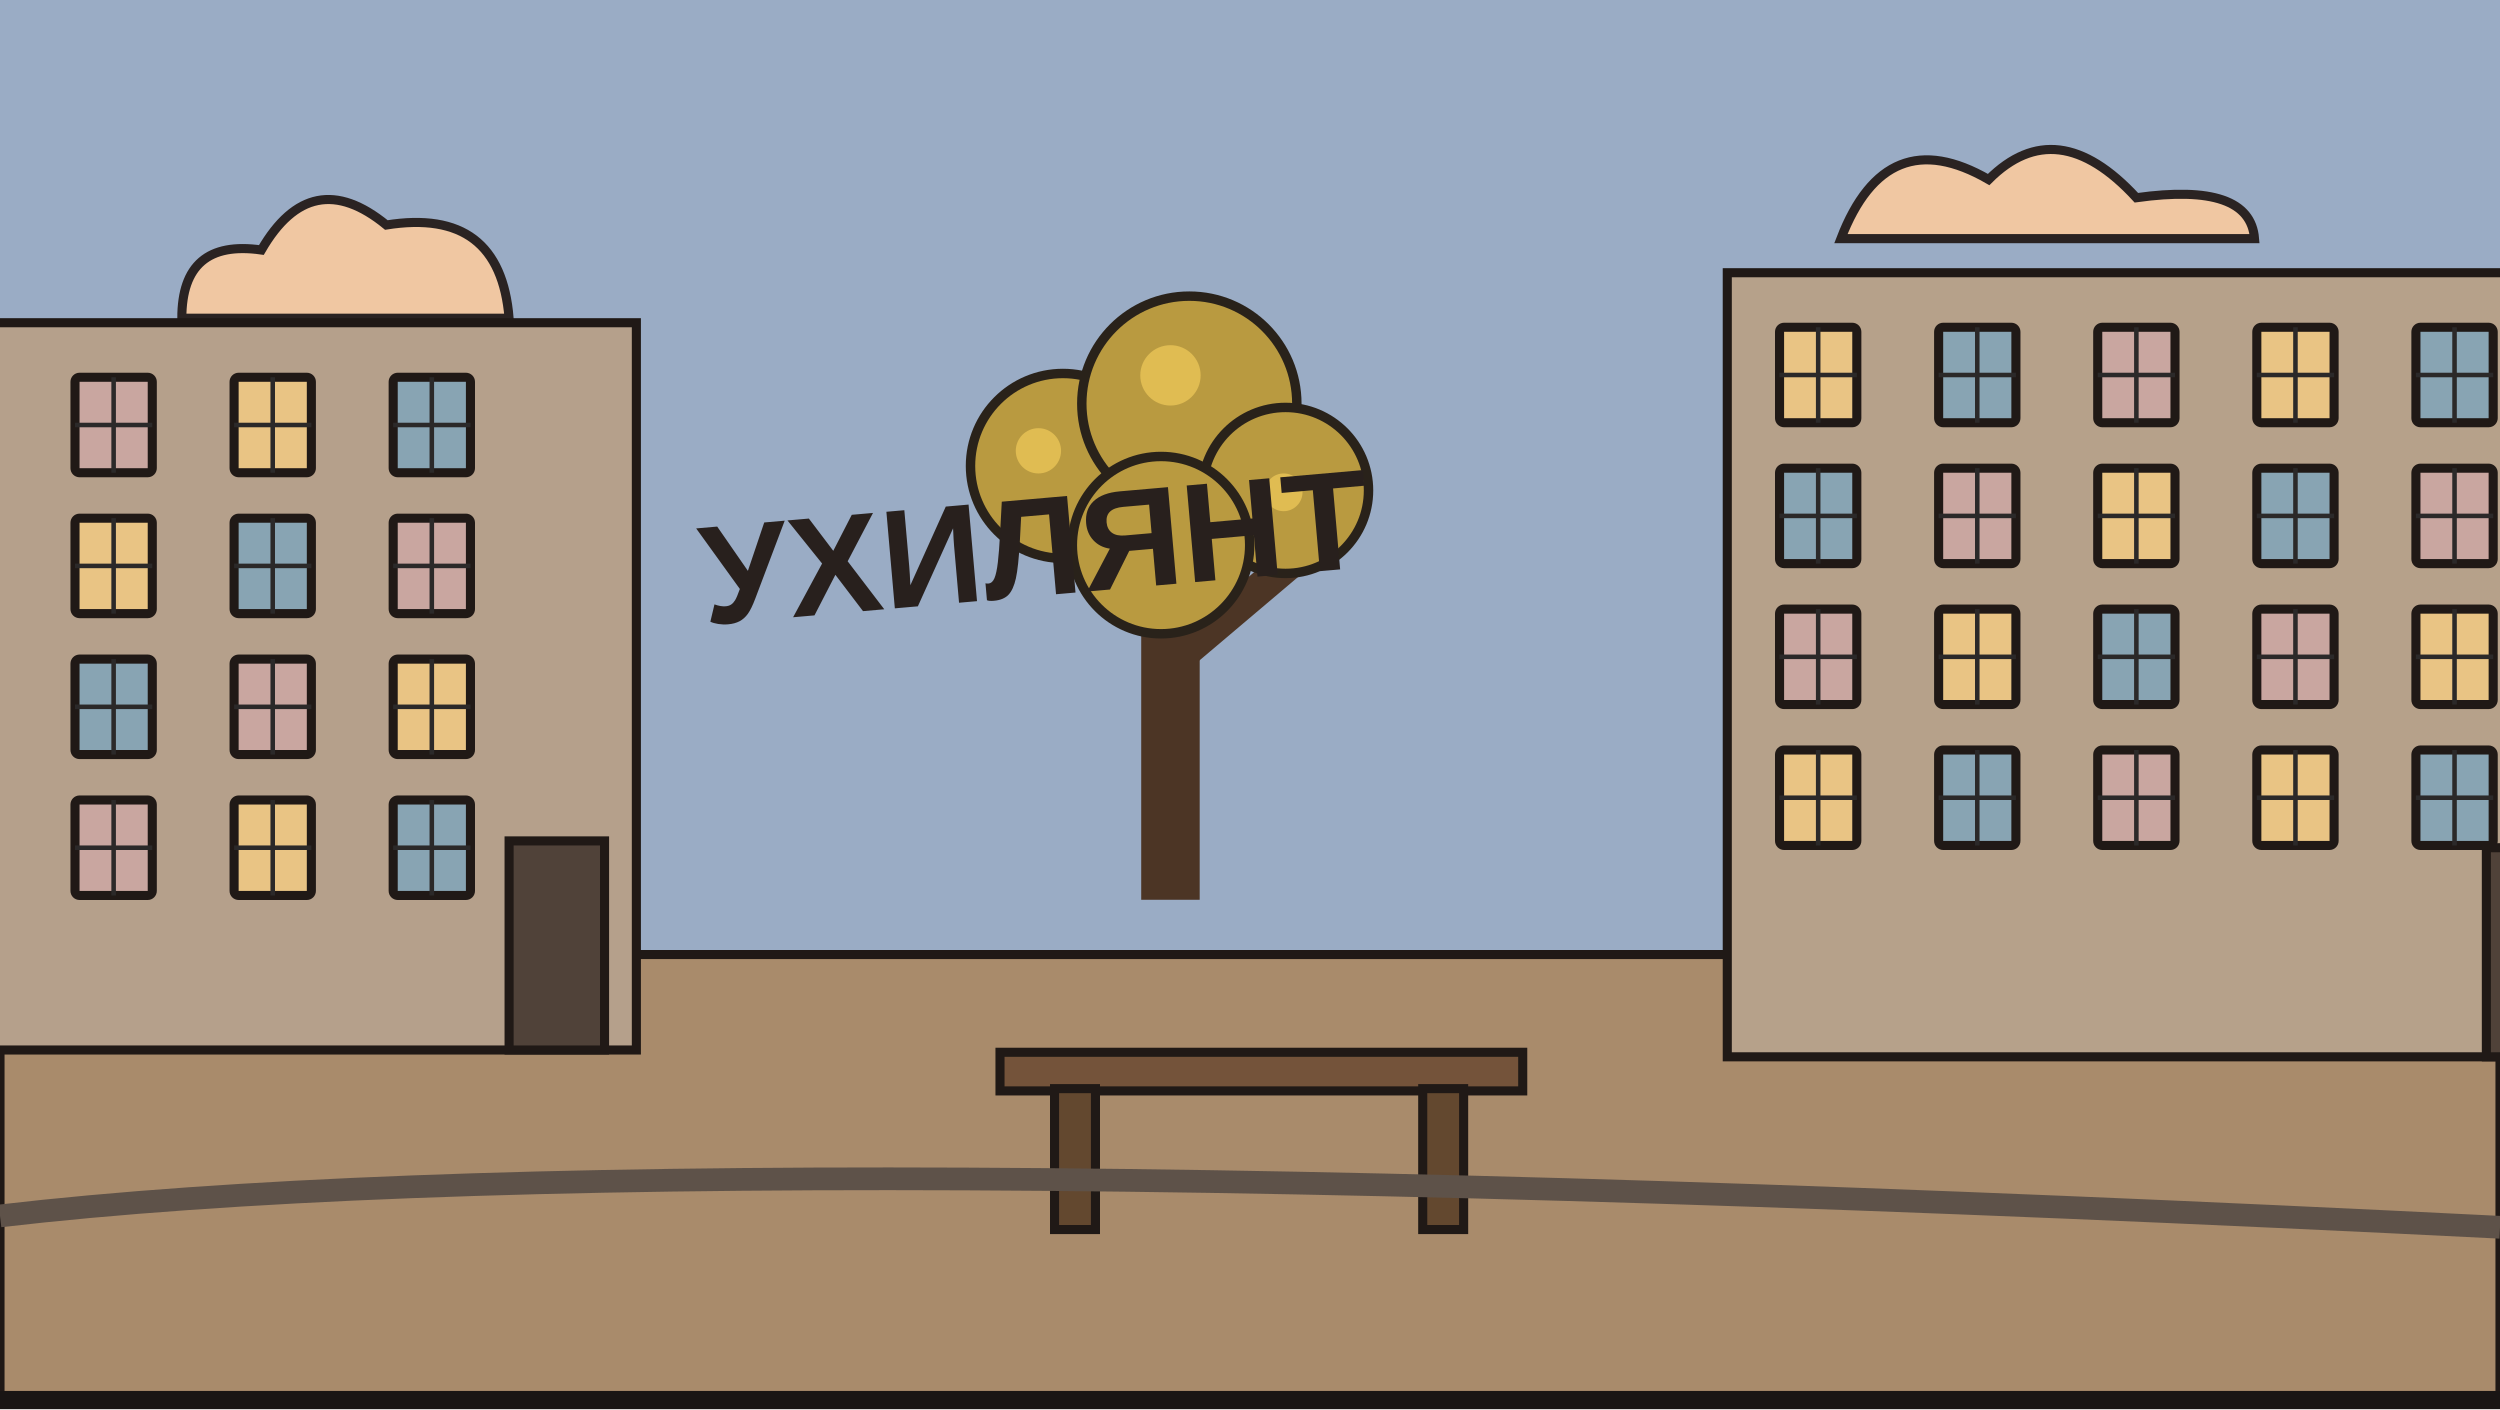
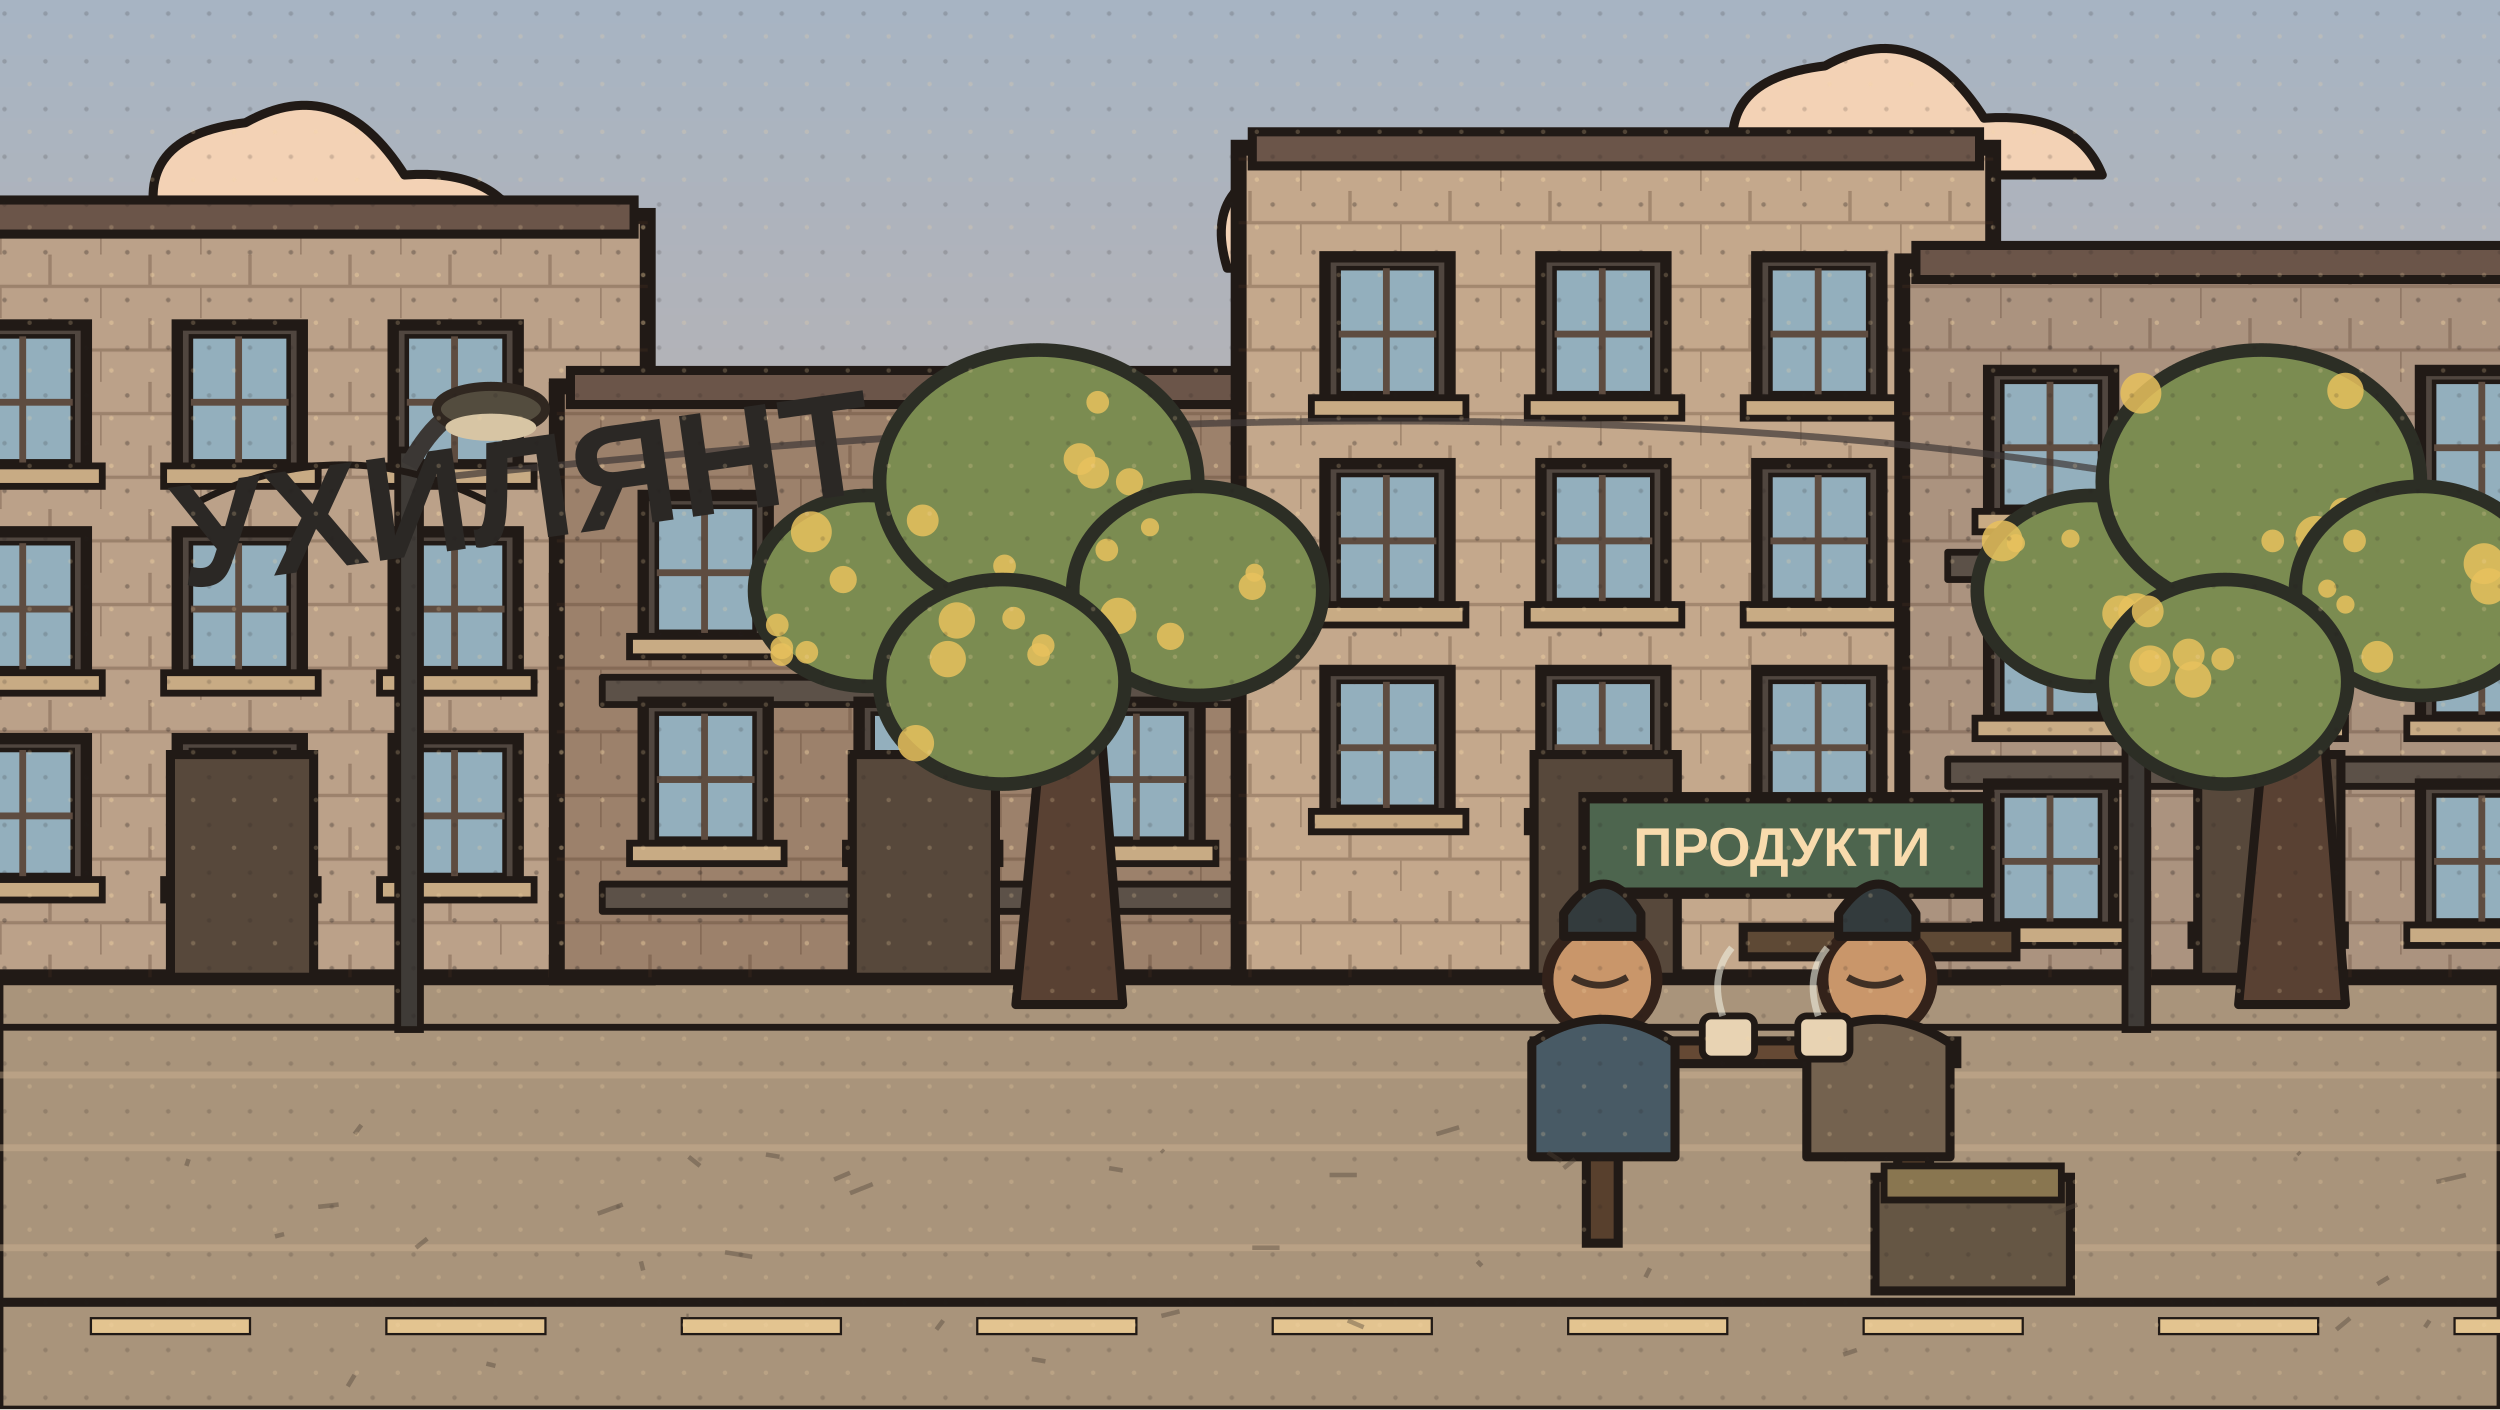
<svg xmlns="http://www.w3.org/2000/svg" viewBox="0 0 1100 620" preserveAspectRatio="xMidYMid slice">
-   <rect width="1100" height="620" fill="#9aacc5" />
-   <g fill="#f0c7a2" stroke="#2a2322" stroke-width="4">
-     <path d="M80 140q0-35 35-30q22-38 55-11q50-8 54 41z" />
-     <path d="M810 105q20-52 65-26q30-30 65 8q50-7 52 18z" />
+   <defs>
+     <linearGradient id="sky" x2="0" y2="1">
+       <stop stop-color="#a7b4c3" />
+       <stop offset="1" stop-color="#d3b098" />
+     </linearGradient>
+     <pattern id="brick" width="44" height="28" patternUnits="userSpaceOnUse">
+       <path d="M0 14H44M22 0V14M0 14V28" fill="none" stroke="#4c3022" stroke-width="1.5" stroke-opacity=".27" />
+     </pattern>
+     <pattern id="grain" width="18" height="21" patternUnits="userSpaceOnUse">
+       <circle cx="2" cy="6" r="1" fill="#261e1b" opacity=".17" />
+       <circle cx="13" cy="16" r="1" fill="#f4d6a6" opacity=".22" />
+     </pattern>
+   </defs>
+   <rect x="0" y="0" width="1100" height="620" rx="0" fill="url(#sky)" stroke="#211a16" stroke-width="0" />
+   <g transform="translate(110 82) scale(1)">
+     <path d="M-40 20q-13-42 38-48 41-23 70 23 41-3 52 25Z" fill="#f3d2b5" stroke="#211a16" stroke-width="4" stroke-linejoin="round" />
  </g>
-   <rect x="0" y="420" width="1100" height="200" fill="#a98b6b" stroke="#201916" stroke-width="4" />
-   <rect x="-60" y="142" width="340" height="320" fill="#b5a08b" stroke="#201916" stroke-width="4" />
-   <rect x="-37" y="166" width="34" height="42" fill="#88a4b3" stroke="#201916" stroke-width="4" rx="2" />
-   <path d="M-20 166v42 M-37 187h34" stroke="#2b2929" stroke-width="2" />
-   <rect x="33" y="166" width="34" height="42" fill="#c9a6a0" stroke="#201916" stroke-width="4" rx="2" />
-   <path d="M50 166v42 M33 187h34" stroke="#2b2929" stroke-width="2" />
-   <rect x="103" y="166" width="34" height="42" fill="#e9c484" stroke="#201916" stroke-width="4" rx="2" />
-   <path d="M120 166v42 M103 187h34" stroke="#2b2929" stroke-width="2" />
-   <rect x="173" y="166" width="34" height="42" fill="#88a4b3" stroke="#201916" stroke-width="4" rx="2" />
-   <path d="M190 166v42 M173 187h34" stroke="#2b2929" stroke-width="2" />
-   <rect x="-37" y="228" width="34" height="42" fill="#c9a6a0" stroke="#201916" stroke-width="4" rx="2" />
-   <path d="M-20 228v42 M-37 249h34" stroke="#2b2929" stroke-width="2" />
-   <rect x="33" y="228" width="34" height="42" fill="#e9c484" stroke="#201916" stroke-width="4" rx="2" />
-   <path d="M50 228v42 M33 249h34" stroke="#2b2929" stroke-width="2" />
-   <rect x="103" y="228" width="34" height="42" fill="#88a4b3" stroke="#201916" stroke-width="4" rx="2" />
-   <path d="M120 228v42 M103 249h34" stroke="#2b2929" stroke-width="2" />
-   <rect x="173" y="228" width="34" height="42" fill="#c9a6a0" stroke="#201916" stroke-width="4" rx="2" />
-   <path d="M190 228v42 M173 249h34" stroke="#2b2929" stroke-width="2" />
-   <rect x="-37" y="290" width="34" height="42" fill="#e9c484" stroke="#201916" stroke-width="4" rx="2" />
-   <path d="M-20 290v42 M-37 311h34" stroke="#2b2929" stroke-width="2" />
-   <rect x="33" y="290" width="34" height="42" fill="#88a4b3" stroke="#201916" stroke-width="4" rx="2" />
-   <path d="M50 290v42 M33 311h34" stroke="#2b2929" stroke-width="2" />
-   <rect x="103" y="290" width="34" height="42" fill="#c9a6a0" stroke="#201916" stroke-width="4" rx="2" />
-   <path d="M120 290v42 M103 311h34" stroke="#2b2929" stroke-width="2" />
-   <rect x="173" y="290" width="34" height="42" fill="#e9c484" stroke="#201916" stroke-width="4" rx="2" />
-   <path d="M190 290v42 M173 311h34" stroke="#2b2929" stroke-width="2" />
-   <rect x="-37" y="352" width="34" height="42" fill="#88a4b3" stroke="#201916" stroke-width="4" rx="2" />
-   <path d="M-20 352v42 M-37 373h34" stroke="#2b2929" stroke-width="2" />
-   <rect x="33" y="352" width="34" height="42" fill="#c9a6a0" stroke="#201916" stroke-width="4" rx="2" />
-   <path d="M50 352v42 M33 373h34" stroke="#2b2929" stroke-width="2" />
-   <rect x="103" y="352" width="34" height="42" fill="#e9c484" stroke="#201916" stroke-width="4" rx="2" />
-   <path d="M120 352v42 M103 373h34" stroke="#2b2929" stroke-width="2" />
-   <rect x="173" y="352" width="34" height="42" fill="#88a4b3" stroke="#201916" stroke-width="4" rx="2" />
-   <path d="M190 352v42 M173 373h34" stroke="#2b2929" stroke-width="2" />
-   <rect x="224" y="370" width="42" height="92" fill="#504239" stroke="#201916" stroke-width="4" />
-   <rect x="760" y="120" width="390" height="345" fill="#b6a18a" stroke="#201916" stroke-width="4" />
-   <rect x="783" y="144" width="34" height="42" fill="#e9c484" stroke="#201916" stroke-width="4" rx="2" />
-   <path d="M800 144v42 M783 165h34" stroke="#2b2929" stroke-width="2" />
-   <rect x="853" y="144" width="34" height="42" fill="#88a4b3" stroke="#201916" stroke-width="4" rx="2" />
-   <path d="M870 144v42 M853 165h34" stroke="#2b2929" stroke-width="2" />
-   <rect x="923" y="144" width="34" height="42" fill="#c9a6a0" stroke="#201916" stroke-width="4" rx="2" />
-   <path d="M940 144v42 M923 165h34" stroke="#2b2929" stroke-width="2" />
-   <rect x="993" y="144" width="34" height="42" fill="#e9c484" stroke="#201916" stroke-width="4" rx="2" />
-   <path d="M1010 144v42 M993 165h34" stroke="#2b2929" stroke-width="2" />
-   <rect x="1063" y="144" width="34" height="42" fill="#88a4b3" stroke="#201916" stroke-width="4" rx="2" />
-   <path d="M1080 144v42 M1063 165h34" stroke="#2b2929" stroke-width="2" />
-   <rect x="783" y="206" width="34" height="42" fill="#88a4b3" stroke="#201916" stroke-width="4" rx="2" />
-   <path d="M800 206v42 M783 227h34" stroke="#2b2929" stroke-width="2" />
-   <rect x="853" y="206" width="34" height="42" fill="#c9a6a0" stroke="#201916" stroke-width="4" rx="2" />
-   <path d="M870 206v42 M853 227h34" stroke="#2b2929" stroke-width="2" />
-   <rect x="923" y="206" width="34" height="42" fill="#e9c484" stroke="#201916" stroke-width="4" rx="2" />
-   <path d="M940 206v42 M923 227h34" stroke="#2b2929" stroke-width="2" />
-   <rect x="993" y="206" width="34" height="42" fill="#88a4b3" stroke="#201916" stroke-width="4" rx="2" />
-   <path d="M1010 206v42 M993 227h34" stroke="#2b2929" stroke-width="2" />
-   <rect x="1063" y="206" width="34" height="42" fill="#c9a6a0" stroke="#201916" stroke-width="4" rx="2" />
-   <path d="M1080 206v42 M1063 227h34" stroke="#2b2929" stroke-width="2" />
-   <rect x="783" y="268" width="34" height="42" fill="#c9a6a0" stroke="#201916" stroke-width="4" rx="2" />
-   <path d="M800 268v42 M783 289h34" stroke="#2b2929" stroke-width="2" />
-   <rect x="853" y="268" width="34" height="42" fill="#e9c484" stroke="#201916" stroke-width="4" rx="2" />
-   <path d="M870 268v42 M853 289h34" stroke="#2b2929" stroke-width="2" />
-   <rect x="923" y="268" width="34" height="42" fill="#88a4b3" stroke="#201916" stroke-width="4" rx="2" />
-   <path d="M940 268v42 M923 289h34" stroke="#2b2929" stroke-width="2" />
-   <rect x="993" y="268" width="34" height="42" fill="#c9a6a0" stroke="#201916" stroke-width="4" rx="2" />
-   <path d="M1010 268v42 M993 289h34" stroke="#2b2929" stroke-width="2" />
-   <rect x="1063" y="268" width="34" height="42" fill="#e9c484" stroke="#201916" stroke-width="4" rx="2" />
-   <path d="M1080 268v42 M1063 289h34" stroke="#2b2929" stroke-width="2" />
-   <rect x="783" y="330" width="34" height="42" fill="#e9c484" stroke="#201916" stroke-width="4" rx="2" />
-   <path d="M800 330v42 M783 351h34" stroke="#2b2929" stroke-width="2" />
-   <rect x="853" y="330" width="34" height="42" fill="#88a4b3" stroke="#201916" stroke-width="4" rx="2" />
-   <path d="M870 330v42 M853 351h34" stroke="#2b2929" stroke-width="2" />
-   <rect x="923" y="330" width="34" height="42" fill="#c9a6a0" stroke="#201916" stroke-width="4" rx="2" />
-   <path d="M940 330v42 M923 351h34" stroke="#2b2929" stroke-width="2" />
-   <rect x="993" y="330" width="34" height="42" fill="#e9c484" stroke="#201916" stroke-width="4" rx="2" />
-   <path d="M1010 330v42 M993 351h34" stroke="#2b2929" stroke-width="2" />
-   <rect x="1063" y="330" width="34" height="42" fill="#88a4b3" stroke="#201916" stroke-width="4" rx="2" />
-   <path d="M1080 330v42 M1063 351h34" stroke="#2b2929" stroke-width="2" />
-   <rect x="1094" y="373" width="42" height="92" fill="#504239" stroke="#201916" stroke-width="4" />
-   <g transform="translate(515 205) scale(0.83)">
-     <path d="M0 0v230" stroke="#4c3525" stroke-width="31" />
-     <path d="M0 80l-60 -40 M0 105l65 -55" stroke="#4c3525" stroke-width="17" />
-     <g fill="#b99a40" stroke="#29221a" stroke-width="5">
-       <circle cx="-57" cy="0" r="49" />
-       <circle cx="10" cy="-33" r="57" />
-       <circle cx="61" cy="13" r="44" />
-       <circle cx="-5" cy="42" r="47" />
-     </g>
-     <g fill="#e0bc52">
-       <circle cx="-70" cy="-8" r="12" />
-       <circle cx="0" cy="-48" r="16" />
-       <circle cx="60" cy="14" r="10" />
-     </g>
+   <g transform="translate(805 57) scale(1)">
+     <path d="M-40 20q-13-42 38-48 41-23 70 23 41-3 52 25Z" fill="#f3d2b5" stroke="#211a16" stroke-width="4" stroke-linejoin="round" />
  </g>
-   <rect x="440" y="463" width="230" height="17" fill="#74533a" stroke="#201916" stroke-width="4" />
-   <rect x="464" y="479" width="18" height="62" fill="#63482f" stroke="#201916" stroke-width="4" />
-   <rect x="626" y="479" width="18" height="62" fill="#63482f" stroke="#201916" stroke-width="4" />
-   <path d="M0 535Q300 500 1100 540" stroke="#5e5249" stroke-width="10" fill="none" />
-   <text x="310" y="275" font-family="Arial" font-size="62" font-weight="900" fill="#28201d" transform="rotate(-5 310 275)">УХИЛЯНТ</text>
-   <path d="M0 618H1100" stroke="#191514" stroke-width="12" />
+   <g transform="translate(580 98) scale(1)">
+     <path d="M-40 20q-13-42 38-48 41-23 70 23 41-3 52 25Z" fill="#f3d2b5" stroke="#211a16" stroke-width="4" stroke-linejoin="round" />
+   </g>
+   <path d="M0 426H1100V620H0Z" fill="#a9947b" stroke="#211a16" stroke-width="3" stroke-linejoin="round" />
+   <rect x="-55" y="95" width="340" height="335" rx="0" fill="#bba189" stroke="#211a16" stroke-width="7" />
+   <rect x="-55" y="95" width="340" height="335" rx="0" fill="url(#brick)" stroke="#211a16" stroke-width="0" />
+   <rect x="-55" y="95" width="340" height="335" rx="0" fill="url(#grain)" stroke="#211a16" stroke-width="0" />
+   <rect x="-49" y="88" width="328" height="15" rx="0" fill="#6b5549" stroke="#211a16" stroke-width="4" />
+   <rect x="-17" y="143" width="55" height="67" rx="0" fill="#50463f" stroke="#211a16" stroke-width="5" />
+   <rect x="-11" y="148" width="43" height="55" rx="0" fill="#93afbd" stroke="#211a16" stroke-width="2" />
+   <path d="M10 148v56M-11 177h43" stroke="#5e4c40" stroke-width="3" />
+   <rect x="-23" y="205" width="68" height="9" rx="0" fill="#c8ab84" stroke="#211a16" stroke-width="3" />
+   <rect x="78" y="143" width="55" height="67" rx="0" fill="#50463f" stroke="#211a16" stroke-width="5" />
+   <rect x="84" y="148" width="43" height="55" rx="0" fill="#93afbd" stroke="#211a16" stroke-width="2" />
+   <path d="M105 148v56M84 177h43" stroke="#5e4c40" stroke-width="3" />
+   <rect x="72" y="205" width="68" height="9" rx="0" fill="#c8ab84" stroke="#211a16" stroke-width="3" />
+   <rect x="173" y="143" width="55" height="67" rx="0" fill="#50463f" stroke="#211a16" stroke-width="5" />
+   <rect x="179" y="148" width="43" height="55" rx="0" fill="#93afbd" stroke="#211a16" stroke-width="2" />
+   <path d="M200 148v56M179 177h43" stroke="#5e4c40" stroke-width="3" />
+   <rect x="167" y="205" width="68" height="9" rx="0" fill="#c8ab84" stroke="#211a16" stroke-width="3" />
+   <rect x="-17" y="234" width="55" height="67" rx="0" fill="#50463f" stroke="#211a16" stroke-width="5" />
+   <rect x="-11" y="239" width="43" height="55" rx="0" fill="#93afbd" stroke="#211a16" stroke-width="2" />
+   <path d="M10 239v56M-11 268h43" stroke="#5e4c40" stroke-width="3" />
+   <rect x="-23" y="296" width="68" height="9" rx="0" fill="#c8ab84" stroke="#211a16" stroke-width="3" />
+   <rect x="78" y="234" width="55" height="67" rx="0" fill="#50463f" stroke="#211a16" stroke-width="5" />
+   <rect x="84" y="239" width="43" height="55" rx="0" fill="#93afbd" stroke="#211a16" stroke-width="2" />
+   <path d="M105 239v56M84 268h43" stroke="#5e4c40" stroke-width="3" />
+   <rect x="72" y="296" width="68" height="9" rx="0" fill="#c8ab84" stroke="#211a16" stroke-width="3" />
+   <rect x="173" y="234" width="55" height="67" rx="0" fill="#50463f" stroke="#211a16" stroke-width="5" />
+   <rect x="179" y="239" width="43" height="55" rx="0" fill="#93afbd" stroke="#211a16" stroke-width="2" />
+   <path d="M200 239v56M179 268h43" stroke="#5e4c40" stroke-width="3" />
+   <rect x="167" y="296" width="68" height="9" rx="0" fill="#c8ab84" stroke="#211a16" stroke-width="3" />
+   <rect x="-17" y="325" width="55" height="67" rx="0" fill="#50463f" stroke="#211a16" stroke-width="5" />
+   <rect x="-11" y="330" width="43" height="55" rx="0" fill="#93afbd" stroke="#211a16" stroke-width="2" />
+   <path d="M10 330v56M-11 359h43" stroke="#5e4c40" stroke-width="3" />
+   <rect x="-23" y="387" width="68" height="9" rx="0" fill="#c8ab84" stroke="#211a16" stroke-width="3" />
+   <rect x="78" y="325" width="55" height="67" rx="0" fill="#50463f" stroke="#211a16" stroke-width="5" />
+   <rect x="84" y="330" width="43" height="55" rx="0" fill="#93afbd" stroke="#211a16" stroke-width="2" />
+   <path d="M105 330v56M84 359h43" stroke="#5e4c40" stroke-width="3" />
+   <rect x="72" y="387" width="68" height="9" rx="0" fill="#c8ab84" stroke="#211a16" stroke-width="3" />
+   <rect x="173" y="325" width="55" height="67" rx="0" fill="#50463f" stroke="#211a16" stroke-width="5" />
+   <rect x="179" y="330" width="43" height="55" rx="0" fill="#93afbd" stroke="#211a16" stroke-width="2" />
+   <path d="M200 330v56M179 359h43" stroke="#5e4c40" stroke-width="3" />
+   <rect x="167" y="387" width="68" height="9" rx="0" fill="#c8ab84" stroke="#211a16" stroke-width="3" />
+   <rect x="75" y="332" width="63" height="98" rx="0" fill="#57483b" stroke="#211a16" stroke-width="4" />
+   <rect x="245" y="170" width="345" height="260" rx="0" fill="#9c816b" stroke="#211a16" stroke-width="7" />
+   <rect x="245" y="170" width="345" height="260" rx="0" fill="url(#brick)" stroke="#211a16" stroke-width="0" />
+   <rect x="245" y="170" width="345" height="260" rx="0" fill="url(#grain)" stroke="#211a16" stroke-width="0" />
+   <rect x="251" y="163" width="333" height="15" rx="0" fill="#6b5549" stroke="#211a16" stroke-width="4" />
+   <rect x="283" y="218" width="55" height="67" rx="0" fill="#50463f" stroke="#211a16" stroke-width="5" />
+   <rect x="289" y="223" width="43" height="55" rx="0" fill="#93afbd" stroke="#211a16" stroke-width="2" />
+   <path d="M310 223v56M289 252h43" stroke="#5e4c40" stroke-width="3" />
+   <rect x="277" y="280" width="68" height="9" rx="0" fill="#c8ab84" stroke="#211a16" stroke-width="3" />
+   <rect x="378" y="218" width="55" height="67" rx="0" fill="#50463f" stroke="#211a16" stroke-width="5" />
+   <rect x="384" y="223" width="43" height="55" rx="0" fill="#93afbd" stroke="#211a16" stroke-width="2" />
+   <path d="M405 223v56M384 252h43" stroke="#5e4c40" stroke-width="3" />
+   <rect x="372" y="280" width="68" height="9" rx="0" fill="#c8ab84" stroke="#211a16" stroke-width="3" />
+   <rect x="473" y="218" width="55" height="67" rx="0" fill="#50463f" stroke="#211a16" stroke-width="5" />
+   <rect x="479" y="223" width="43" height="55" rx="0" fill="#93afbd" stroke="#211a16" stroke-width="2" />
+   <path d="M500 223v56M479 252h43" stroke="#5e4c40" stroke-width="3" />
+   <rect x="467" y="280" width="68" height="9" rx="0" fill="#c8ab84" stroke="#211a16" stroke-width="3" />
+   <path d="M265 298h310v12H265Z" fill="#5c5148" stroke="#211a16" stroke-width="3" stroke-linejoin="round" />
+   <rect x="283" y="309" width="55" height="67" rx="0" fill="#50463f" stroke="#211a16" stroke-width="5" />
+   <rect x="289" y="314" width="43" height="55" rx="0" fill="#93afbd" stroke="#211a16" stroke-width="2" />
+   <path d="M310 314v56M289 343h43" stroke="#5e4c40" stroke-width="3" />
+   <rect x="277" y="371" width="68" height="9" rx="0" fill="#c8ab84" stroke="#211a16" stroke-width="3" />
+   <rect x="378" y="309" width="55" height="67" rx="0" fill="#50463f" stroke="#211a16" stroke-width="5" />
+   <rect x="384" y="314" width="43" height="55" rx="0" fill="#93afbd" stroke="#211a16" stroke-width="2" />
+   <path d="M405 314v56M384 343h43" stroke="#5e4c40" stroke-width="3" />
+   <rect x="372" y="371" width="68" height="9" rx="0" fill="#c8ab84" stroke="#211a16" stroke-width="3" />
+   <rect x="473" y="309" width="55" height="67" rx="0" fill="#50463f" stroke="#211a16" stroke-width="5" />
+   <rect x="479" y="314" width="43" height="55" rx="0" fill="#93afbd" stroke="#211a16" stroke-width="2" />
+   <path d="M500 314v56M479 343h43" stroke="#5e4c40" stroke-width="3" />
+   <rect x="467" y="371" width="68" height="9" rx="0" fill="#c8ab84" stroke="#211a16" stroke-width="3" />
+   <path d="M265 389h310v12H265Z" fill="#5c5148" stroke="#211a16" stroke-width="3" stroke-linejoin="round" />
+   <rect x="375" y="332" width="63" height="98" rx="0" fill="#57483b" stroke="#211a16" stroke-width="4" />
+   <rect x="545" y="65" width="332" height="365" rx="0" fill="#c4a88c" stroke="#211a16" stroke-width="7" />
+   <rect x="545" y="65" width="332" height="365" rx="0" fill="url(#brick)" stroke="#211a16" stroke-width="0" />
+   <rect x="545" y="65" width="332" height="365" rx="0" fill="url(#grain)" stroke="#211a16" stroke-width="0" />
+   <rect x="551" y="58" width="320" height="15" rx="0" fill="#6b5549" stroke="#211a16" stroke-width="4" />
+   <rect x="583" y="113" width="55" height="67" rx="0" fill="#50463f" stroke="#211a16" stroke-width="5" />
+   <rect x="589" y="118" width="43" height="55" rx="0" fill="#93afbd" stroke="#211a16" stroke-width="2" />
+   <path d="M610 118v56M589 147h43" stroke="#5e4c40" stroke-width="3" />
+   <rect x="577" y="175" width="68" height="9" rx="0" fill="#c8ab84" stroke="#211a16" stroke-width="3" />
+   <rect x="678" y="113" width="55" height="67" rx="0" fill="#50463f" stroke="#211a16" stroke-width="5" />
+   <rect x="684" y="118" width="43" height="55" rx="0" fill="#93afbd" stroke="#211a16" stroke-width="2" />
+   <path d="M705 118v56M684 147h43" stroke="#5e4c40" stroke-width="3" />
+   <rect x="672" y="175" width="68" height="9" rx="0" fill="#c8ab84" stroke="#211a16" stroke-width="3" />
+   <rect x="773" y="113" width="55" height="67" rx="0" fill="#50463f" stroke="#211a16" stroke-width="5" />
+   <rect x="779" y="118" width="43" height="55" rx="0" fill="#93afbd" stroke="#211a16" stroke-width="2" />
+   <path d="M800 118v56M779 147h43" stroke="#5e4c40" stroke-width="3" />
+   <rect x="767" y="175" width="68" height="9" rx="0" fill="#c8ab84" stroke="#211a16" stroke-width="3" />
+   <rect x="583" y="204" width="55" height="67" rx="0" fill="#50463f" stroke="#211a16" stroke-width="5" />
+   <rect x="589" y="209" width="43" height="55" rx="0" fill="#93afbd" stroke="#211a16" stroke-width="2" />
+   <path d="M610 209v56M589 238h43" stroke="#5e4c40" stroke-width="3" />
+   <rect x="577" y="266" width="68" height="9" rx="0" fill="#c8ab84" stroke="#211a16" stroke-width="3" />
+   <rect x="678" y="204" width="55" height="67" rx="0" fill="#50463f" stroke="#211a16" stroke-width="5" />
+   <rect x="684" y="209" width="43" height="55" rx="0" fill="#93afbd" stroke="#211a16" stroke-width="2" />
+   <path d="M705 209v56M684 238h43" stroke="#5e4c40" stroke-width="3" />
+   <rect x="672" y="266" width="68" height="9" rx="0" fill="#c8ab84" stroke="#211a16" stroke-width="3" />
+   <rect x="773" y="204" width="55" height="67" rx="0" fill="#50463f" stroke="#211a16" stroke-width="5" />
+   <rect x="779" y="209" width="43" height="55" rx="0" fill="#93afbd" stroke="#211a16" stroke-width="2" />
+   <path d="M800 209v56M779 238h43" stroke="#5e4c40" stroke-width="3" />
+   <rect x="767" y="266" width="68" height="9" rx="0" fill="#c8ab84" stroke="#211a16" stroke-width="3" />
+   <rect x="583" y="295" width="55" height="67" rx="0" fill="#50463f" stroke="#211a16" stroke-width="5" />
+   <rect x="589" y="300" width="43" height="55" rx="0" fill="#93afbd" stroke="#211a16" stroke-width="2" />
+   <path d="M610 300v56M589 329h43" stroke="#5e4c40" stroke-width="3" />
+   <rect x="577" y="357" width="68" height="9" rx="0" fill="#c8ab84" stroke="#211a16" stroke-width="3" />
+   <rect x="678" y="295" width="55" height="67" rx="0" fill="#50463f" stroke="#211a16" stroke-width="5" />
+   <rect x="684" y="300" width="43" height="55" rx="0" fill="#93afbd" stroke="#211a16" stroke-width="2" />
+   <path d="M705 300v56M684 329h43" stroke="#5e4c40" stroke-width="3" />
+   <rect x="672" y="357" width="68" height="9" rx="0" fill="#c8ab84" stroke="#211a16" stroke-width="3" />
+   <rect x="773" y="295" width="55" height="67" rx="0" fill="#50463f" stroke="#211a16" stroke-width="5" />
+   <rect x="779" y="300" width="43" height="55" rx="0" fill="#93afbd" stroke="#211a16" stroke-width="2" />
+   <path d="M800 300v56M779 329h43" stroke="#5e4c40" stroke-width="3" />
+   <rect x="767" y="357" width="68" height="9" rx="0" fill="#c8ab84" stroke="#211a16" stroke-width="3" />
+   <rect x="675" y="332" width="63" height="98" rx="0" fill="#57483b" stroke="#211a16" stroke-width="4" />
+   <rect x="837" y="115" width="330" height="315" rx="0" fill="#ab937f" stroke="#211a16" stroke-width="7" />
+   <rect x="837" y="115" width="330" height="315" rx="0" fill="url(#brick)" stroke="#211a16" stroke-width="0" />
+   <rect x="837" y="115" width="330" height="315" rx="0" fill="url(#grain)" stroke="#211a16" stroke-width="0" />
+   <rect x="843" y="108" width="318" height="15" rx="0" fill="#6b5549" stroke="#211a16" stroke-width="4" />
+   <rect x="875" y="163" width="55" height="67" rx="0" fill="#50463f" stroke="#211a16" stroke-width="5" />
+   <rect x="881" y="168" width="43" height="55" rx="0" fill="#93afbd" stroke="#211a16" stroke-width="2" />
+   <path d="M902 168v56M881 197h43" stroke="#5e4c40" stroke-width="3" />
+   <rect x="869" y="225" width="68" height="9" rx="0" fill="#c8ab84" stroke="#211a16" stroke-width="3" />
+   <rect x="970" y="163" width="55" height="67" rx="0" fill="#50463f" stroke="#211a16" stroke-width="5" />
+   <rect x="976" y="168" width="43" height="55" rx="0" fill="#93afbd" stroke="#211a16" stroke-width="2" />
+   <path d="M997 168v56M976 197h43" stroke="#5e4c40" stroke-width="3" />
+   <rect x="964" y="225" width="68" height="9" rx="0" fill="#c8ab84" stroke="#211a16" stroke-width="3" />
+   <rect x="1065" y="163" width="55" height="67" rx="0" fill="#50463f" stroke="#211a16" stroke-width="5" />
+   <rect x="1071" y="168" width="43" height="55" rx="0" fill="#93afbd" stroke="#211a16" stroke-width="2" />
+   <path d="M1092 168v56M1071 197h43" stroke="#5e4c40" stroke-width="3" />
+   <rect x="1059" y="225" width="68" height="9" rx="0" fill="#c8ab84" stroke="#211a16" stroke-width="3" />
+   <path d="M857 243h295v12H857Z" fill="#5c5148" stroke="#211a16" stroke-width="3" stroke-linejoin="round" />
+   <rect x="875" y="254" width="55" height="67" rx="0" fill="#50463f" stroke="#211a16" stroke-width="5" />
+   <rect x="881" y="259" width="43" height="55" rx="0" fill="#93afbd" stroke="#211a16" stroke-width="2" />
+   <path d="M902 259v56M881 288h43" stroke="#5e4c40" stroke-width="3" />
+   <rect x="869" y="316" width="68" height="9" rx="0" fill="#c8ab84" stroke="#211a16" stroke-width="3" />
+   <rect x="970" y="254" width="55" height="67" rx="0" fill="#50463f" stroke="#211a16" stroke-width="5" />
+   <rect x="976" y="259" width="43" height="55" rx="0" fill="#93afbd" stroke="#211a16" stroke-width="2" />
+   <path d="M997 259v56M976 288h43" stroke="#5e4c40" stroke-width="3" />
+   <rect x="964" y="316" width="68" height="9" rx="0" fill="#c8ab84" stroke="#211a16" stroke-width="3" />
+   <rect x="1065" y="254" width="55" height="67" rx="0" fill="#50463f" stroke="#211a16" stroke-width="5" />
+   <rect x="1071" y="259" width="43" height="55" rx="0" fill="#93afbd" stroke="#211a16" stroke-width="2" />
+   <path d="M1092 259v56M1071 288h43" stroke="#5e4c40" stroke-width="3" />
+   <rect x="1059" y="316" width="68" height="9" rx="0" fill="#c8ab84" stroke="#211a16" stroke-width="3" />
+   <path d="M857 334h295v12H857Z" fill="#5c5148" stroke="#211a16" stroke-width="3" stroke-linejoin="round" />
+   <rect x="875" y="345" width="55" height="67" rx="0" fill="#50463f" stroke="#211a16" stroke-width="5" />
+   <rect x="881" y="350" width="43" height="55" rx="0" fill="#93afbd" stroke="#211a16" stroke-width="2" />
+   <path d="M902 350v56M881 379h43" stroke="#5e4c40" stroke-width="3" />
+   <rect x="869" y="407" width="68" height="9" rx="0" fill="#c8ab84" stroke="#211a16" stroke-width="3" />
+   <rect x="970" y="345" width="55" height="67" rx="0" fill="#50463f" stroke="#211a16" stroke-width="5" />
+   <rect x="976" y="350" width="43" height="55" rx="0" fill="#93afbd" stroke="#211a16" stroke-width="2" />
+   <path d="M997 350v56M976 379h43" stroke="#5e4c40" stroke-width="3" />
+   <rect x="964" y="407" width="68" height="9" rx="0" fill="#c8ab84" stroke="#211a16" stroke-width="3" />
+   <rect x="1065" y="345" width="55" height="67" rx="0" fill="#50463f" stroke="#211a16" stroke-width="5" />
+   <rect x="1071" y="350" width="43" height="55" rx="0" fill="#93afbd" stroke="#211a16" stroke-width="2" />
+   <path d="M1092 350v56M1071 379h43" stroke="#5e4c40" stroke-width="3" />
+   <rect x="1059" y="407" width="68" height="9" rx="0" fill="#c8ab84" stroke="#211a16" stroke-width="3" />
+   <rect x="967" y="332" width="63" height="98" rx="0" fill="#57483b" stroke="#211a16" stroke-width="4" />
+   <path d="M0 452H1100V620H0Z" fill="#a9947b" stroke="#211a16" stroke-width="3" stroke-linejoin="round" />
+   <path d="M0 473H1100" stroke="#d3b493" stroke-width="3" stroke-opacity=".4" />
+   <path d="M0 505H1100" stroke="#d3b493" stroke-width="3" stroke-opacity=".4" />
+   <path d="M0 549H1100" stroke="#d3b493" stroke-width="3" stroke-opacity=".4" />
+   <path d="M0 573H1100" fill="none" stroke="#211a16" stroke-width="4" stroke-linejoin="round" />
+   <rect x="40" y="580" width="70" height="7" rx="0" fill="#e3c490" stroke="#211a16" stroke-width="1" />
+   <rect x="170" y="580" width="70" height="7" rx="0" fill="#e3c490" stroke="#211a16" stroke-width="1" />
+   <rect x="300" y="580" width="70" height="7" rx="0" fill="#e3c490" stroke="#211a16" stroke-width="1" />
+   <rect x="430" y="580" width="70" height="7" rx="0" fill="#e3c490" stroke="#211a16" stroke-width="1" />
+   <rect x="560" y="580" width="70" height="7" rx="0" fill="#e3c490" stroke="#211a16" stroke-width="1" />
+   <rect x="690" y="580" width="70" height="7" rx="0" fill="#e3c490" stroke="#211a16" stroke-width="1" />
+   <rect x="820" y="580" width="70" height="7" rx="0" fill="#e3c490" stroke="#211a16" stroke-width="1" />
+   <rect x="950" y="580" width="70" height="7" rx="0" fill="#e3c490" stroke="#211a16" stroke-width="1" />
+   <rect x="1080" y="580" width="70" height="7" rx="0" fill="#e3c490" stroke="#211a16" stroke-width="1" />
+   <rect x="697" y="351" width="178" height="42" rx="0" fill="#4d654e" stroke="#211a16" stroke-width="5" />
+   <text x="784" y="381" font-size="24" font-family="Arial" font-weight="900" text-anchor="middle" fill="#f8dbad">ПРОДУКТИ</text>
+   <rect x="767" y="408" width="120" height="13" rx="0" fill="#5e4935" stroke="#211a16" stroke-width="4" />
+   <rect x="175" y="198" width="10" height="255" rx="0" fill="#3f3b37" stroke="#211a16" stroke-width="3" />
+   <path d="M180 205q16-30 35-25" stroke="#3b3734" stroke-width="8" fill="none" />
+   <ellipse cx="216" cy="180" rx="24" ry="10" fill="#534c3e" stroke="#302720" stroke-width="4" />
+   <ellipse cx="216" cy="188" rx="20" ry="6" fill="#d7c5a4" />
+   <rect x="935" y="198" width="10" height="255" rx="0" fill="#3f3b37" stroke="#211a16" stroke-width="3" />
+   <path d="M940 205q16-30 35-25" stroke="#3b3734" stroke-width="8" fill="none" />
+   <ellipse cx="976" cy="180" rx="24" ry="10" fill="#534c3e" stroke="#302720" stroke-width="4" />
+   <ellipse cx="976" cy="188" rx="20" ry="6" fill="#d7c5a4" />
+   <path d="M185 211Q650 160 945 210" fill="none" stroke="#3f3836" stroke-width="3" opacity=".7" />
+   <path d="M447 442l18-190 14 0 15 190Z" fill="#594133" stroke="#211a16" stroke-width="4" stroke-linejoin="round" />
+   <ellipse cx="382" cy="260" rx="50" ry="42" fill="#7b8c51" stroke="#2c2e25" stroke-width="6" />
+   <circle cx="344" cy="285" r="5" fill="#e7c15d" opacity=".85" />
+   <circle cx="371" cy="255" r="6" fill="#e7c15d" opacity=".85" />
+   <circle cx="342" cy="275" r="5" fill="#e7c15d" opacity=".85" />
+   <circle cx="344" cy="288" r="5" fill="#e7c15d" opacity=".85" />
+   <circle cx="355" cy="287" r="5" fill="#e7c15d" opacity=".85" />
+   <circle cx="357" cy="234" r="9" fill="#e7c15d" opacity=".85" />
+   <ellipse cx="457" cy="212" rx="70" ry="58" fill="#7b8c51" stroke="#2c2e25" stroke-width="6" />
+   <circle cx="497" cy="212" r="6" fill="#e7c15d" opacity=".85" />
+   <circle cx="483" cy="177" r="5" fill="#e7c15d" opacity=".85" />
+   <circle cx="475" cy="202" r="7" fill="#e7c15d" opacity=".85" />
+   <circle cx="442" cy="249" r="5" fill="#e7c15d" opacity=".85" />
+   <circle cx="481" cy="208" r="7" fill="#e7c15d" opacity=".85" />
+   <circle cx="406" cy="229" r="7" fill="#e7c15d" opacity=".85" />
+   <ellipse cx="527" cy="260" rx="55" ry="46" fill="#7b8c51" stroke="#2c2e25" stroke-width="6" />
+   <circle cx="551" cy="258" r="6" fill="#e7c15d" opacity=".85" />
+   <circle cx="506" cy="232" r="4" fill="#e7c15d" opacity=".85" />
+   <circle cx="487" cy="242" r="5" fill="#e7c15d" opacity=".85" />
+   <circle cx="515" cy="280" r="6" fill="#e7c15d" opacity=".85" />
+   <circle cx="492" cy="271" r="8" fill="#e7c15d" opacity=".85" />
+   <circle cx="552" cy="252" r="4" fill="#e7c15d" opacity=".85" />
+   <ellipse cx="441" cy="300" rx="54" ry="45" fill="#7b8c51" stroke="#2c2e25" stroke-width="6" />
+   <circle cx="403" cy="327" r="8" fill="#e7c15d" opacity=".85" />
+   <circle cx="459" cy="284" r="5" fill="#e7c15d" opacity=".85" />
+   <circle cx="417" cy="290" r="8" fill="#e7c15d" opacity=".85" />
+   <circle cx="421" cy="273" r="8" fill="#e7c15d" opacity=".85" />
+   <circle cx="446" cy="272" r="5" fill="#e7c15d" opacity=".85" />
+   <circle cx="457" cy="288" r="5" fill="#e7c15d" opacity=".85" />
+   <path d="M985 442l18-190 14 0 15 190Z" fill="#594133" stroke="#211a16" stroke-width="4" stroke-linejoin="round" />
+   <ellipse cx="920" cy="260" rx="50" ry="42" fill="#7b8c51" stroke="#2c2e25" stroke-width="6" />
+   <circle cx="959" cy="258" r="4" fill="#e7c15d" opacity=".85" />
+   <circle cx="887" cy="239" r="4" fill="#e7c15d" opacity=".85" />
+   <circle cx="881" cy="238" r="9" fill="#e7c15d" opacity=".85" />
+   <circle cx="911" cy="237" r="4" fill="#e7c15d" opacity=".85" />
+   <circle cx="940" cy="269" r="8" fill="#e7c15d" opacity=".85" />
+   <circle cx="933" cy="270" r="8" fill="#e7c15d" opacity=".85" />
+   <ellipse cx="995" cy="212" rx="70" ry="58" fill="#7b8c51" stroke="#2c2e25" stroke-width="6" />
+   <circle cx="1000" cy="238" r="5" fill="#e7c15d" opacity=".85" />
+   <circle cx="1031" cy="225" r="6" fill="#e7c15d" opacity=".85" />
+   <circle cx="942" cy="173" r="9" fill="#e7c15d" opacity=".85" />
+   <circle cx="1046" cy="232" r="8" fill="#e7c15d" opacity=".85" />
+   <circle cx="1019" cy="236" r="9" fill="#e7c15d" opacity=".85" />
+   <circle cx="1032" cy="172" r="8" fill="#e7c15d" opacity=".85" />
+   <ellipse cx="1065" cy="260" rx="55" ry="46" fill="#7b8c51" stroke="#2c2e25" stroke-width="6" />
+   <circle cx="1024" cy="259" r="4" fill="#e7c15d" opacity=".85" />
+   <circle cx="1046" cy="289" r="7" fill="#e7c15d" opacity=".85" />
+   <circle cx="1036" cy="238" r="5" fill="#e7c15d" opacity=".85" />
+   <circle cx="1095" cy="258" r="8" fill="#e7c15d" opacity=".85" />
+   <circle cx="1032" cy="266" r="4" fill="#e7c15d" opacity=".85" />
+   <circle cx="1093" cy="248" r="9" fill="#e7c15d" opacity=".85" />
+   <ellipse cx="979" cy="300" rx="54" ry="45" fill="#7b8c51" stroke="#2c2e25" stroke-width="6" />
+   <circle cx="945" cy="269" r="7" fill="#e7c15d" opacity=".85" />
+   <circle cx="963" cy="288" r="7" fill="#e7c15d" opacity=".85" />
+   <circle cx="978" cy="290" r="5" fill="#e7c15d" opacity=".85" />
+   <circle cx="946" cy="291" r="5" fill="#e7c15d" opacity=".85" />
+   <circle cx="965" cy="299" r="8" fill="#e7c15d" opacity=".85" />
+   <circle cx="946" cy="293" r="9" fill="#e7c15d" opacity=".85" />
+   <rect x="675" y="458" width="186" height="10" rx="0" fill="#654934" stroke="#211a16" stroke-width="4" />
+   <rect x="698" y="467" width="14" height="80" rx="0" fill="#58402d" stroke="#211a16" stroke-width="4" />
+   <rect x="835" y="467" width="14" height="80" rx="0" fill="#58402d" stroke="#211a16" stroke-width="4" />
+   <circle cx="705" cy="431" r="24" fill="#c9966a" stroke="#33221a" stroke-width="5" />
+   <path d="M674 459q31-21 63 0v50h-63Z" fill="#485a65" stroke="#211a16" stroke-width="4" stroke-linejoin="round" />
+   <path d="M688 402q18-26 34 0v10h-34Z" fill="#333b3d" stroke="#211a16" stroke-width="4" stroke-linejoin="round" />
+   <path d="M692 430q12 7 24 0" stroke="#403025" stroke-width="3" fill="none" />
+   <circle cx="826" cy="431" r="24" fill="#c9966a" stroke="#33221a" stroke-width="5" />
+   <path d="M795 459q31-21 63 0v50h-63Z" fill="#74624f" stroke="#211a16" stroke-width="4" stroke-linejoin="round" />
+   <path d="M809 402q18-26 34 0v10h-34Z" fill="#333b3d" stroke="#211a16" stroke-width="4" stroke-linejoin="round" />
+   <path d="M813 430q12 7 24 0" stroke="#403025" stroke-width="3" fill="none" />
+   <rect x="749" y="447" width="23" height="19" rx="4" fill="#e8d3b3" stroke="#211a16" stroke-width="3" />
+   <path d="M758 447q-6-18 4-30" stroke="#eeeedf" stroke-width="3" opacity=".6" fill="none" />
+   <rect x="791" y="447" width="23" height="19" rx="4" fill="#e8d3b3" stroke="#211a16" stroke-width="3" />
+   <path d="M800 447q-6-18 4-30" stroke="#eeeedf" stroke-width="3" opacity=".6" fill="none" />
+   <rect x="825" y="518" width="86" height="50" rx="0" fill="#655644" stroke="#211a16" stroke-width="4" />
+   <rect x="829" y="513" width="78" height="15" rx="0" fill="#897650" stroke="#211a16" stroke-width="3" />
+   <path d="M121 544l4 -1" stroke="#4e4136" stroke-width="2" opacity=".4" />
+   <path d="M1051 562l-5 3" stroke="#4e4136" stroke-width="2" opacity=".4" />
+   <path d="M412 585l3 -4" stroke="#4e4136" stroke-width="2" opacity=".4" />
+   <path d="M156 605l-3 5" stroke="#4e4136" stroke-width="2" opacity=".4" />
+   <path d="M188 545l-5 4" stroke="#4e4136" stroke-width="2" opacity=".4" />
+   <path d="M156 499l3 -4" stroke="#4e4136" stroke-width="2" opacity=".4" />
+   <path d="M817 594l-6 2" stroke="#4e4136" stroke-width="2" opacity=".4" />
+   <path d="M914 530l-10 4" stroke="#4e4136" stroke-width="2" opacity=".4" />
+   <path d="M283 559l-1 -4" stroke="#4e4136" stroke-width="2" opacity=".4" />
+   <path d="M331 553l-12 -2" stroke="#4e4136" stroke-width="2" opacity=".4" />
+   <path d="M563 549l-12 0" stroke="#4e4136" stroke-width="2" opacity=".4" />
+   <path d="M724 562l2 -4" stroke="#4e4136" stroke-width="2" opacity=".4" />
+   <path d="M374 516l-7 3" stroke="#4e4136" stroke-width="2" opacity=".4" />
+   <path d="M263 534l11 -4" stroke="#4e4136" stroke-width="2" opacity=".4" />
+   <path d="M642 496l-10 3" stroke="#4e4136" stroke-width="2" opacity=".4" />
+   <path d="M693 510l-5 4" stroke="#4e4136" stroke-width="2" opacity=".4" />
+   <path d="M1012 508l-1 -1" stroke="#4e4136" stroke-width="2" opacity=".4" />
+   <path d="M149 530l-9 1" stroke="#4e4136" stroke-width="2" opacity=".4" />
+   <path d="M650 555l2 2" stroke="#4e4136" stroke-width="2" opacity=".4" />
+   <path d="M1034 580l-6 5" stroke="#4e4136" stroke-width="2" opacity=".4" />
+   <path d="M488 514l6 1" stroke="#4e4136" stroke-width="2" opacity=".4" />
+   <path d="M337 508l6 1" stroke="#4e4136" stroke-width="2" opacity=".4" />
+   <path d="M302 579l1 0" stroke="#4e4136" stroke-width="2" opacity=".4" />
+   <path d="M460 599l-6 -1" stroke="#4e4136" stroke-width="2" opacity=".4" />
+   <path d="M214 600l4 1" stroke="#4e4136" stroke-width="2" opacity=".4" />
+   <path d="M308 513l-5 -4" stroke="#4e4136" stroke-width="2" opacity=".4" />
+   <path d="M687 511l-6 -4" stroke="#4e4136" stroke-width="2" opacity=".4" />
+   <path d="M593 581l7 3" stroke="#4e4136" stroke-width="2" opacity=".4" />
+   <path d="M384 521l-10 4" stroke="#4e4136" stroke-width="2" opacity=".4" />
+   <path d="M597 517l-12 0" stroke="#4e4136" stroke-width="2" opacity=".4" />
+   <path d="M82 513l1 -3" stroke="#4e4136" stroke-width="2" opacity=".4" />
+   <path d="M511 506l1 1" stroke="#4e4136" stroke-width="2" opacity=".4" />
+   <path d="M511 579l8 -2" stroke="#4e4136" stroke-width="2" opacity=".4" />
+   <path d="M1072 520l13 -3" stroke="#4e4136" stroke-width="2" opacity=".4" />
+   <path d="M1069 581l-2 3" stroke="#4e4136" stroke-width="2" opacity=".4" />
+   <path d="M85 222q65-35 132 0" fill="#0000" stroke="#211a16" stroke-width="3" stroke-linejoin="round" />
+   <text x="80" y="259" transform="rotate(-8 80 259)" font-size="65" font-weight="900" font-family="Impact,Arial" fill="#2b2825">УХИЛЯНТ</text>
+   <rect x="0" y="0" width="1100" height="620" rx="0" fill="url(#grain)" stroke="#211a16" stroke-width="0" />
</svg>
